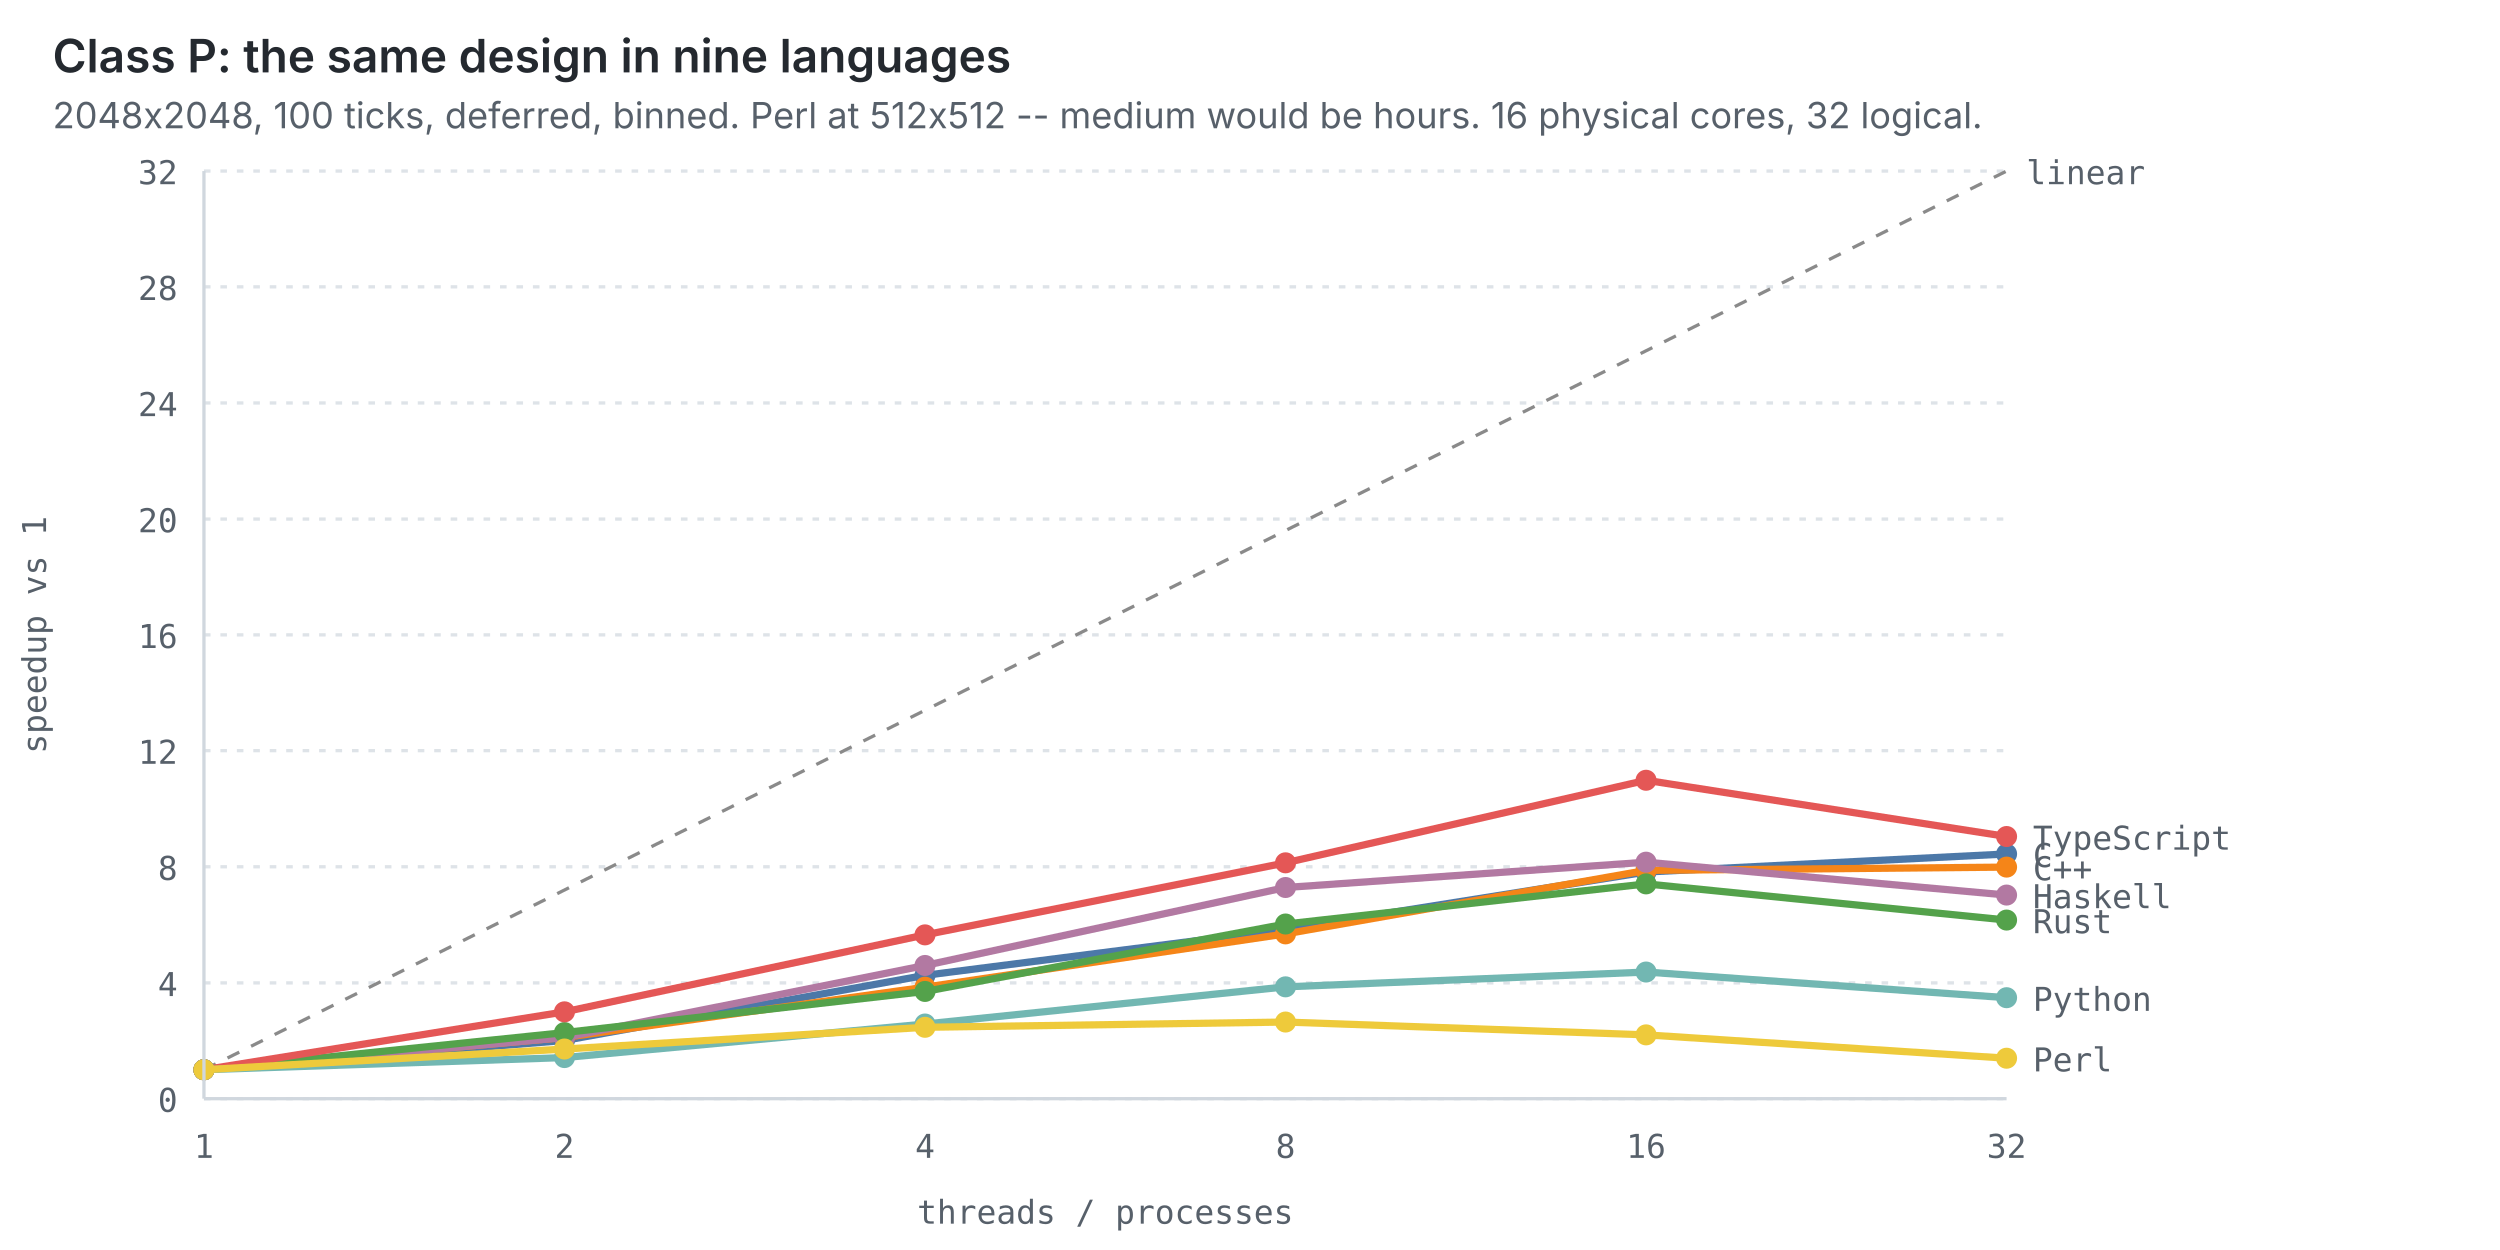
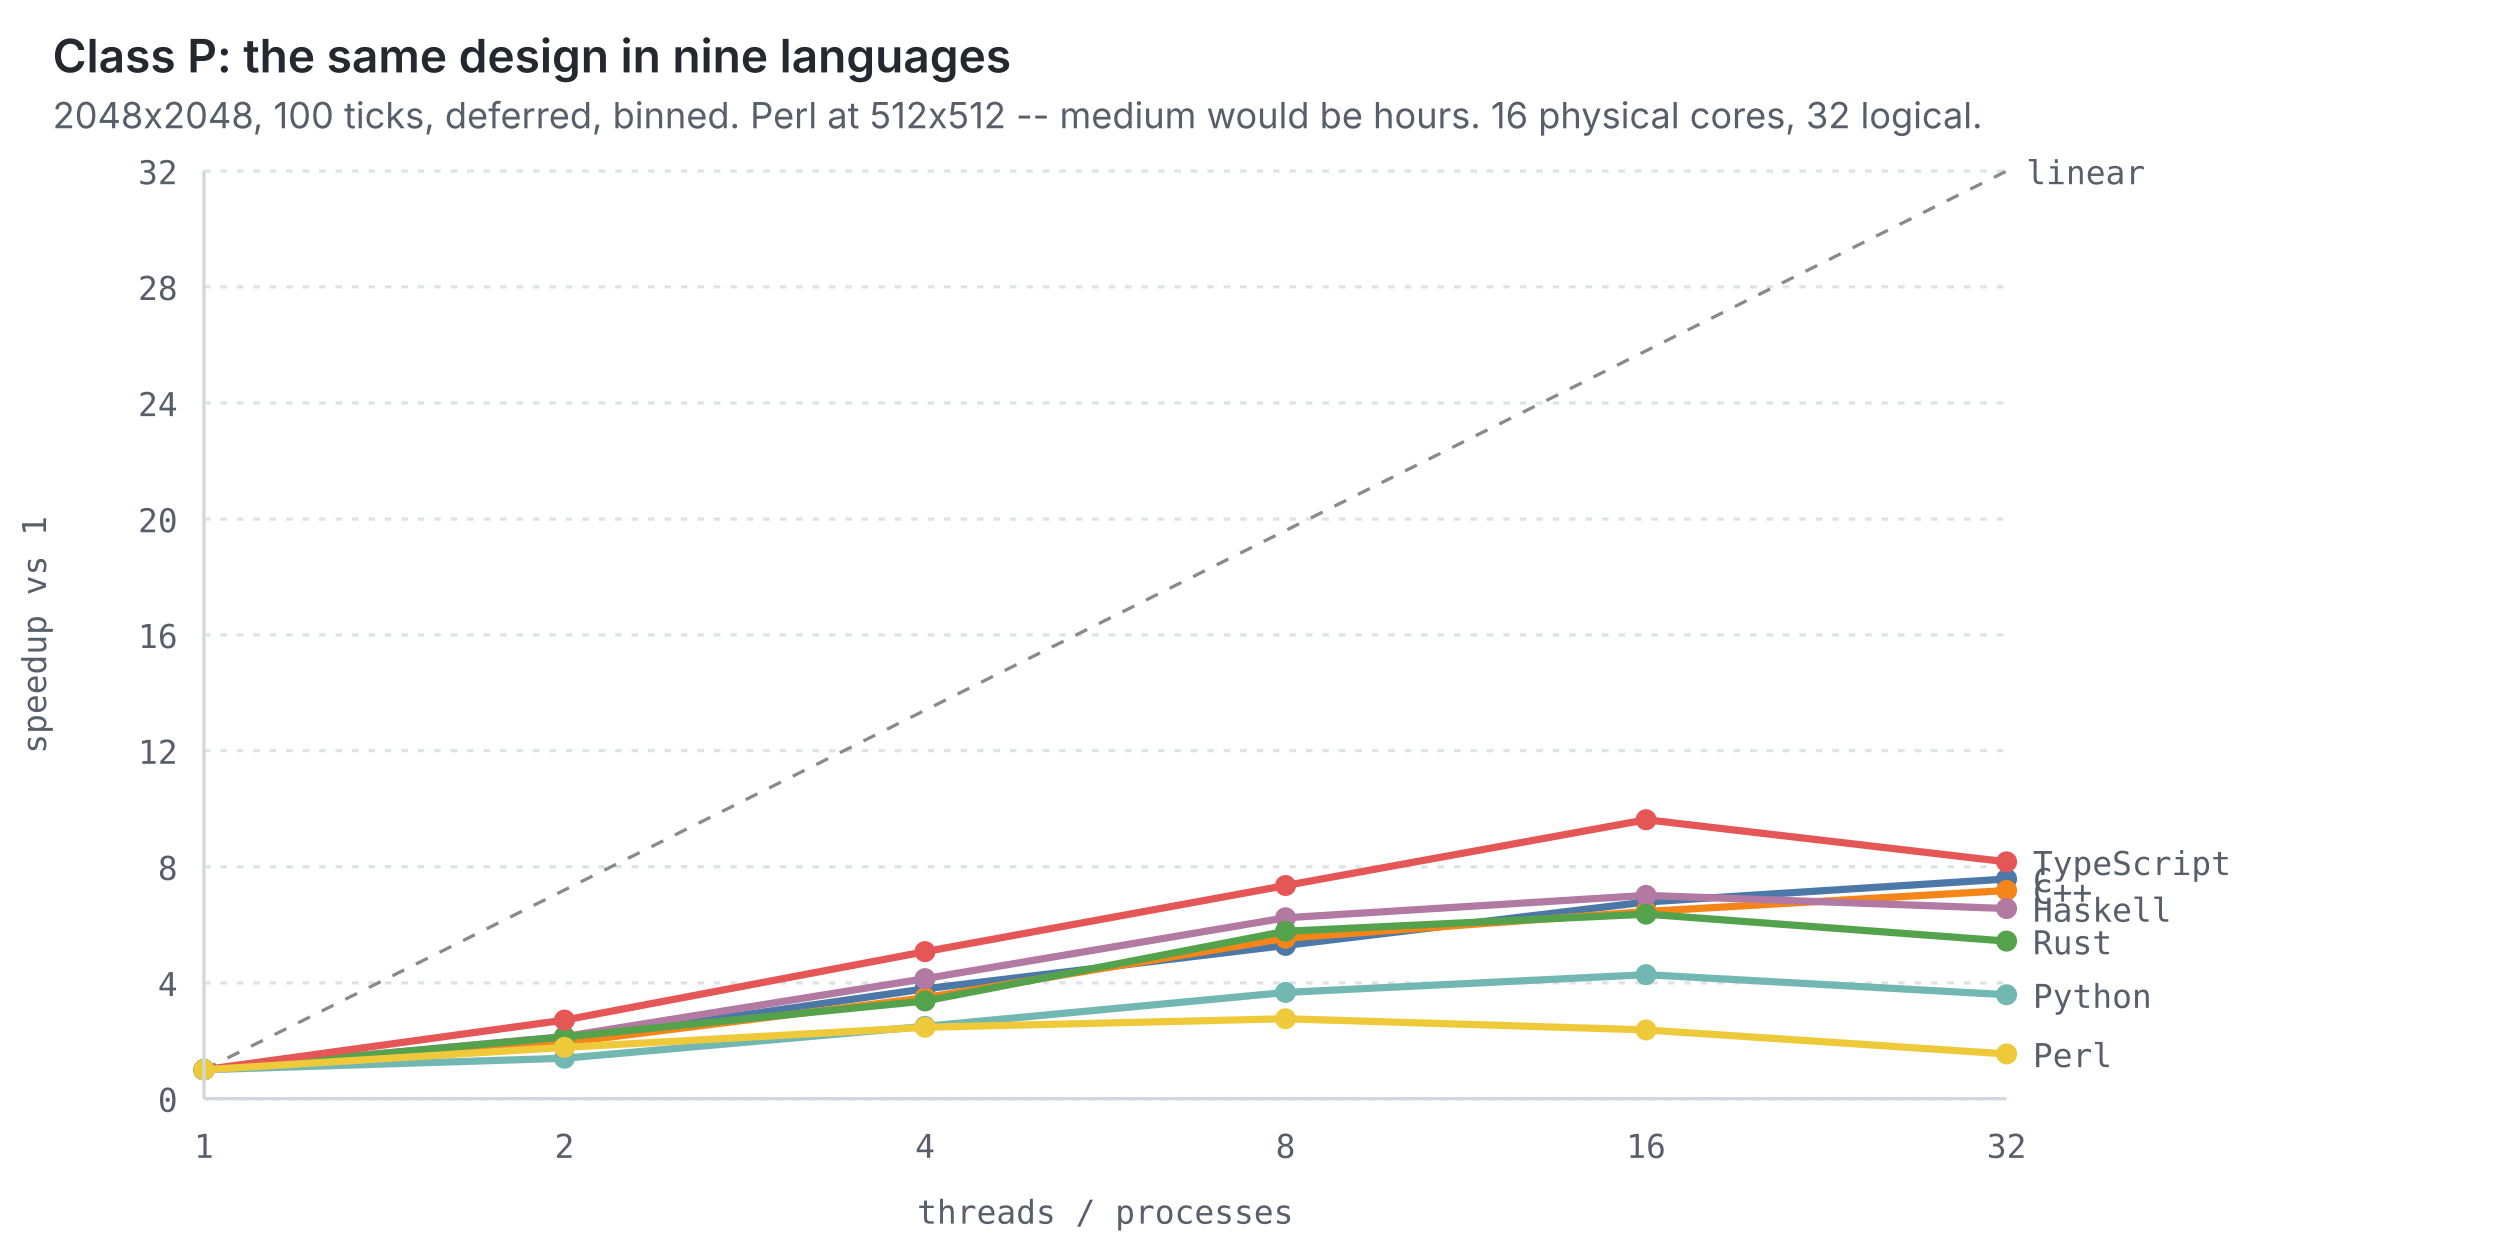
<svg xmlns="http://www.w3.org/2000/svg" viewBox="0 0 760 380" width="760" height="380" role="img" aria-label="Class P: the same design in nine languages">
  <style>
    .bg    { fill: none; }
    .lbl   { fill: #24292f; font: 12px ui-monospace, "SF Mono", Menlo, monospace; }
    .lbl-s { fill: #57606a; font: 10px ui-monospace, "SF Mono", Menlo, monospace; }
    .ttl   { fill: #24292f; font: 600 14px -apple-system, "Segoe UI", sans-serif; }
    .sub   { fill: #57606a; font: 11px -apple-system, "Segoe UI", sans-serif; }
    .axis  { stroke: #d0d7de; stroke-width: 1; }
    .grid  { stroke: #d0d7de; stroke-width: 1; stroke-dasharray: 2 3; opacity: .7; }
    @media (prefers-color-scheme: dark) {
      .lbl   { fill: #e6edf3; }
      .lbl-s { fill: #9198a1; }
      .ttl   { fill: #e6edf3; }
      .sub   { fill: #9198a1; }
      .axis  { stroke: #3d444d; }
      .grid  { stroke: #3d444d; }
    }
  </style>
  <text x="16" y="22" class="ttl">Class P: the same design in nine languages</text>
  <text x="16" y="39" class="sub">2048x2048, 100 ticks, deferred, binned. Perl at 512x512 -- medium would be hours. 16 physical cores, 32 logical.</text>
  <line x1="62" y1="334.0" x2="610" y2="334.0" class="grid" />
  <text x="54" y="338.0" class="lbl-s" text-anchor="end">0</text>
  <line x1="62" y1="298.8" x2="610" y2="298.8" class="grid" />
  <text x="54" y="302.8" class="lbl-s" text-anchor="end">4</text>
  <line x1="62" y1="263.5" x2="610" y2="263.5" class="grid" />
  <text x="54" y="267.5" class="lbl-s" text-anchor="end">8</text>
  <line x1="62" y1="228.2" x2="610" y2="228.2" class="grid" />
  <text x="54" y="232.2" class="lbl-s" text-anchor="end">12</text>
  <line x1="62" y1="193.0" x2="610" y2="193.0" class="grid" />
  <text x="54" y="197.0" class="lbl-s" text-anchor="end">16</text>
  <line x1="62" y1="157.8" x2="610" y2="157.8" class="grid" />
  <text x="54" y="161.8" class="lbl-s" text-anchor="end">20</text>
  <line x1="62" y1="122.5" x2="610" y2="122.5" class="grid" />
  <text x="54" y="126.5" class="lbl-s" text-anchor="end">24</text>
  <line x1="62" y1="87.2" x2="610" y2="87.2" class="grid" />
  <text x="54" y="91.2" class="lbl-s" text-anchor="end">28</text>
  <line x1="62" y1="52.0" x2="610" y2="52.0" class="grid" />
  <text x="54" y="56.0" class="lbl-s" text-anchor="end">32</text>
  <text x="62.0" y="352" class="lbl-s" text-anchor="middle">1</text>
  <text x="171.6" y="352" class="lbl-s" text-anchor="middle">2</text>
  <text x="281.2" y="352" class="lbl-s" text-anchor="middle">4</text>
  <text x="390.8" y="352" class="lbl-s" text-anchor="middle">8</text>
  <text x="500.4" y="352" class="lbl-s" text-anchor="middle">16</text>
  <text x="610.0" y="352" class="lbl-s" text-anchor="middle">32</text>
  <polyline points="62.0,325.2 610.0,52.0" fill="none" stroke="#8a8a8a" stroke-width="1" stroke-dasharray="4 4" />
  <text x="616.0" y="56.0" class="lbl-s">linear</text>
-   <polyline points="62.0,325.2 171.6,316.3 281.2,296.5 390.8,282.5 500.4,265.1 610.0,259.6" fill="none" stroke="#4c78a8" stroke-width="2.2" stroke-linejoin="round" />
+   <polyline points="62.0,325.2 171.6,316.3 281.2,300.6 390.8,287.4 500.4,274.2 610.0,267.2" fill="none" stroke="#4c78a8" stroke-width="2.2" stroke-linejoin="round" />
  <circle cx="62.0" cy="325.2" r="3.2" fill="#4c78a8" />
  <circle cx="171.6" cy="316.3" r="3.2" fill="#4c78a8" />
-   <circle cx="281.2" cy="296.5" r="3.2" fill="#4c78a8" />
-   <circle cx="390.8" cy="282.5" r="3.2" fill="#4c78a8" />
-   <circle cx="500.4" cy="265.1" r="3.2" fill="#4c78a8" />
-   <circle cx="610.0" cy="259.6" r="3.2" fill="#4c78a8" />
-   <text x="618.0" y="263.6" class="lbl-s" fill="#4c78a8">C</text>
-   <polyline points="62.0,325.2 171.6,315.4 281.2,300.1 390.8,283.9 500.4,264.6 610.0,263.6" fill="none" stroke="#f58518" stroke-width="2.2" stroke-linejoin="round" />
+   <circle cx="281.2" cy="300.6" r="3.2" fill="#4c78a8" />
+   <circle cx="390.8" cy="287.4" r="3.2" fill="#4c78a8" />
+   <circle cx="500.4" cy="274.2" r="3.2" fill="#4c78a8" />
+   <circle cx="610.0" cy="267.2" r="3.2" fill="#4c78a8" />
+   <text x="618.0" y="271.2" class="lbl-s" fill="#4c78a8">C</text>
+   <polyline points="62.0,325.2 171.6,317.0 281.2,303.3 390.8,285.2 500.4,277.1 610.0,270.7" fill="none" stroke="#f58518" stroke-width="2.2" stroke-linejoin="round" />
  <circle cx="62.0" cy="325.2" r="3.2" fill="#f58518" />
-   <circle cx="171.6" cy="315.4" r="3.2" fill="#f58518" />
-   <circle cx="281.2" cy="300.1" r="3.2" fill="#f58518" />
-   <circle cx="390.8" cy="283.9" r="3.2" fill="#f58518" />
-   <circle cx="500.4" cy="264.6" r="3.2" fill="#f58518" />
-   <circle cx="610.0" cy="263.6" r="3.2" fill="#f58518" />
-   <text x="618.0" y="267.6" class="lbl-s" fill="#f58518">C++</text>
-   <polyline points="62.0,325.2 171.6,315.4 281.2,293.5 390.8,269.8 500.4,262.1 610.0,272.1" fill="none" stroke="#b279a2" stroke-width="2.2" stroke-linejoin="round" />
+   <circle cx="171.6" cy="317.0" r="3.2" fill="#f58518" />
+   <circle cx="281.2" cy="303.3" r="3.2" fill="#f58518" />
+   <circle cx="390.8" cy="285.2" r="3.2" fill="#f58518" />
+   <circle cx="500.4" cy="277.1" r="3.2" fill="#f58518" />
+   <circle cx="610.0" cy="270.7" r="3.2" fill="#f58518" />
+   <text x="618.0" y="274.7" class="lbl-s" fill="#f58518">C++</text>
+   <polyline points="62.0,325.2 171.6,315.1 281.2,297.5 390.8,279.0 500.4,272.2 610.0,276.2" fill="none" stroke="#b279a2" stroke-width="2.2" stroke-linejoin="round" />
  <circle cx="62.0" cy="325.2" r="3.2" fill="#b279a2" />
-   <circle cx="171.6" cy="315.4" r="3.2" fill="#b279a2" />
-   <circle cx="281.2" cy="293.5" r="3.2" fill="#b279a2" />
-   <circle cx="390.8" cy="269.8" r="3.2" fill="#b279a2" />
-   <circle cx="500.4" cy="262.1" r="3.2" fill="#b279a2" />
-   <circle cx="610.0" cy="272.1" r="3.2" fill="#b279a2" />
-   <text x="618.0" y="276.1" class="lbl-s" fill="#b279a2">Haskell</text>
-   <polyline points="62.0,325.2 171.6,313.9 281.2,301.4 390.8,280.9 500.4,268.7 610.0,279.7" fill="none" stroke="#54a24b" stroke-width="2.2" stroke-linejoin="round" />
+   <circle cx="171.6" cy="315.1" r="3.2" fill="#b279a2" />
+   <circle cx="281.2" cy="297.5" r="3.2" fill="#b279a2" />
+   <circle cx="390.8" cy="279.0" r="3.2" fill="#b279a2" />
+   <circle cx="500.4" cy="272.2" r="3.2" fill="#b279a2" />
+   <circle cx="610.0" cy="276.2" r="3.2" fill="#b279a2" />
+   <text x="618.0" y="280.2" class="lbl-s" fill="#b279a2">Haskell</text>
+   <polyline points="62.0,325.2 171.6,315.2 281.2,304.3 390.8,283.1 500.4,277.9 610.0,286.1" fill="none" stroke="#54a24b" stroke-width="2.2" stroke-linejoin="round" />
  <circle cx="62.0" cy="325.2" r="3.2" fill="#54a24b" />
-   <circle cx="171.6" cy="313.9" r="3.2" fill="#54a24b" />
-   <circle cx="281.2" cy="301.4" r="3.2" fill="#54a24b" />
-   <circle cx="390.8" cy="280.9" r="3.2" fill="#54a24b" />
-   <circle cx="500.4" cy="268.7" r="3.2" fill="#54a24b" />
-   <circle cx="610.0" cy="279.7" r="3.2" fill="#54a24b" />
-   <text x="618.0" y="283.7" class="lbl-s" fill="#54a24b">Rust</text>
-   <polyline points="62.0,325.2 171.6,307.6 281.2,284.2 390.8,262.3 500.4,237.2 610.0,254.3" fill="none" stroke="#e45756" stroke-width="2.2" stroke-linejoin="round" />
+   <circle cx="171.6" cy="315.2" r="3.2" fill="#54a24b" />
+   <circle cx="281.2" cy="304.3" r="3.2" fill="#54a24b" />
+   <circle cx="390.8" cy="283.1" r="3.2" fill="#54a24b" />
+   <circle cx="500.4" cy="277.9" r="3.2" fill="#54a24b" />
+   <circle cx="610.0" cy="286.1" r="3.2" fill="#54a24b" />
+   <text x="618.0" y="290.1" class="lbl-s" fill="#54a24b">Rust</text>
+   <polyline points="62.0,325.2 171.6,310.1 281.2,289.3 390.8,269.2 500.4,249.2 610.0,262.0" fill="none" stroke="#e45756" stroke-width="2.2" stroke-linejoin="round" />
  <circle cx="62.0" cy="325.2" r="3.2" fill="#e45756" />
-   <circle cx="171.6" cy="307.6" r="3.2" fill="#e45756" />
-   <circle cx="281.2" cy="284.2" r="3.2" fill="#e45756" />
-   <circle cx="390.8" cy="262.3" r="3.2" fill="#e45756" />
-   <circle cx="500.4" cy="237.2" r="3.2" fill="#e45756" />
-   <circle cx="610.0" cy="254.3" r="3.2" fill="#e45756" />
-   <text x="618.0" y="258.3" class="lbl-s" fill="#e45756">TypeScript</text>
-   <polyline points="62.0,325.2 171.6,321.5 281.2,311.3 390.8,300.0 500.4,295.5 610.0,303.3" fill="none" stroke="#72b7b2" stroke-width="2.2" stroke-linejoin="round" />
+   <circle cx="171.6" cy="310.1" r="3.2" fill="#e45756" />
+   <circle cx="281.2" cy="289.3" r="3.2" fill="#e45756" />
+   <circle cx="390.8" cy="269.2" r="3.2" fill="#e45756" />
+   <circle cx="500.4" cy="249.2" r="3.2" fill="#e45756" />
+   <circle cx="610.0" cy="262.0" r="3.2" fill="#e45756" />
+   <text x="618.0" y="266.0" class="lbl-s" fill="#e45756">TypeScript</text>
+   <polyline points="62.0,325.2 171.6,321.7 281.2,312.0 390.8,301.7 500.4,296.3 610.0,302.4" fill="none" stroke="#72b7b2" stroke-width="2.2" stroke-linejoin="round" />
  <circle cx="62.0" cy="325.2" r="3.2" fill="#72b7b2" />
-   <circle cx="171.6" cy="321.5" r="3.2" fill="#72b7b2" />
-   <circle cx="281.2" cy="311.3" r="3.2" fill="#72b7b2" />
-   <circle cx="390.8" cy="300.0" r="3.2" fill="#72b7b2" />
-   <circle cx="500.4" cy="295.5" r="3.2" fill="#72b7b2" />
-   <circle cx="610.0" cy="303.3" r="3.2" fill="#72b7b2" />
-   <text x="618.0" y="307.3" class="lbl-s" fill="#72b7b2">Python</text>
-   <polyline points="62.0,325.2 171.6,318.9 281.2,312.3 390.8,310.7 500.4,314.6 610.0,321.7" fill="none" stroke="#eeca3b" stroke-width="2.2" stroke-linejoin="round" />
+   <circle cx="171.6" cy="321.7" r="3.2" fill="#72b7b2" />
+   <circle cx="281.2" cy="312.0" r="3.2" fill="#72b7b2" />
+   <circle cx="390.8" cy="301.7" r="3.2" fill="#72b7b2" />
+   <circle cx="500.4" cy="296.3" r="3.2" fill="#72b7b2" />
+   <circle cx="610.0" cy="302.4" r="3.2" fill="#72b7b2" />
+   <text x="618.0" y="306.4" class="lbl-s" fill="#72b7b2">Python</text>
+   <polyline points="62.0,325.2 171.6,318.4 281.2,312.3 390.8,309.7 500.4,313.1 610.0,320.4" fill="none" stroke="#eeca3b" stroke-width="2.2" stroke-linejoin="round" />
  <circle cx="62.0" cy="325.2" r="3.2" fill="#eeca3b" />
-   <circle cx="171.6" cy="318.9" r="3.2" fill="#eeca3b" />
+   <circle cx="171.6" cy="318.4" r="3.2" fill="#eeca3b" />
  <circle cx="281.2" cy="312.3" r="3.2" fill="#eeca3b" />
-   <circle cx="390.8" cy="310.7" r="3.2" fill="#eeca3b" />
-   <circle cx="500.4" cy="314.6" r="3.2" fill="#eeca3b" />
-   <circle cx="610.0" cy="321.7" r="3.2" fill="#eeca3b" />
-   <text x="618.0" y="325.7" class="lbl-s" fill="#eeca3b">Perl</text>
+   <circle cx="390.8" cy="309.7" r="3.2" fill="#eeca3b" />
+   <circle cx="500.4" cy="313.1" r="3.2" fill="#eeca3b" />
+   <circle cx="610.0" cy="320.4" r="3.2" fill="#eeca3b" />
+   <text x="618.0" y="324.4" class="lbl-s" fill="#eeca3b">Perl</text>
  <line x1="62" y1="52" x2="62" y2="334" class="axis" />
  <line x1="62" y1="334" x2="610" y2="334" class="axis" />
  <text x="336" y="372" class="lbl-s" text-anchor="middle">threads / processes</text>
  <text x="14" y="193" class="lbl-s" transform="rotate(-90 14 193)" text-anchor="middle">speedup vs 1</text>
</svg>
